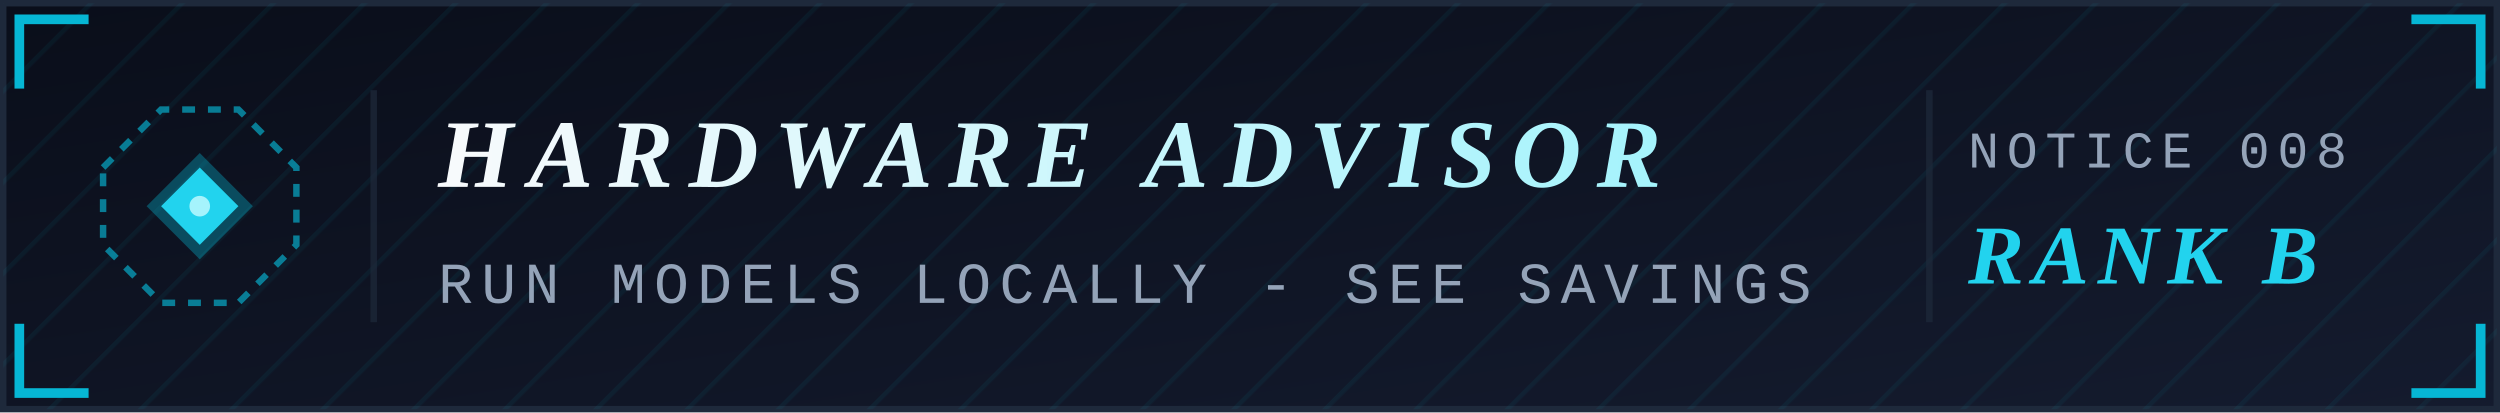
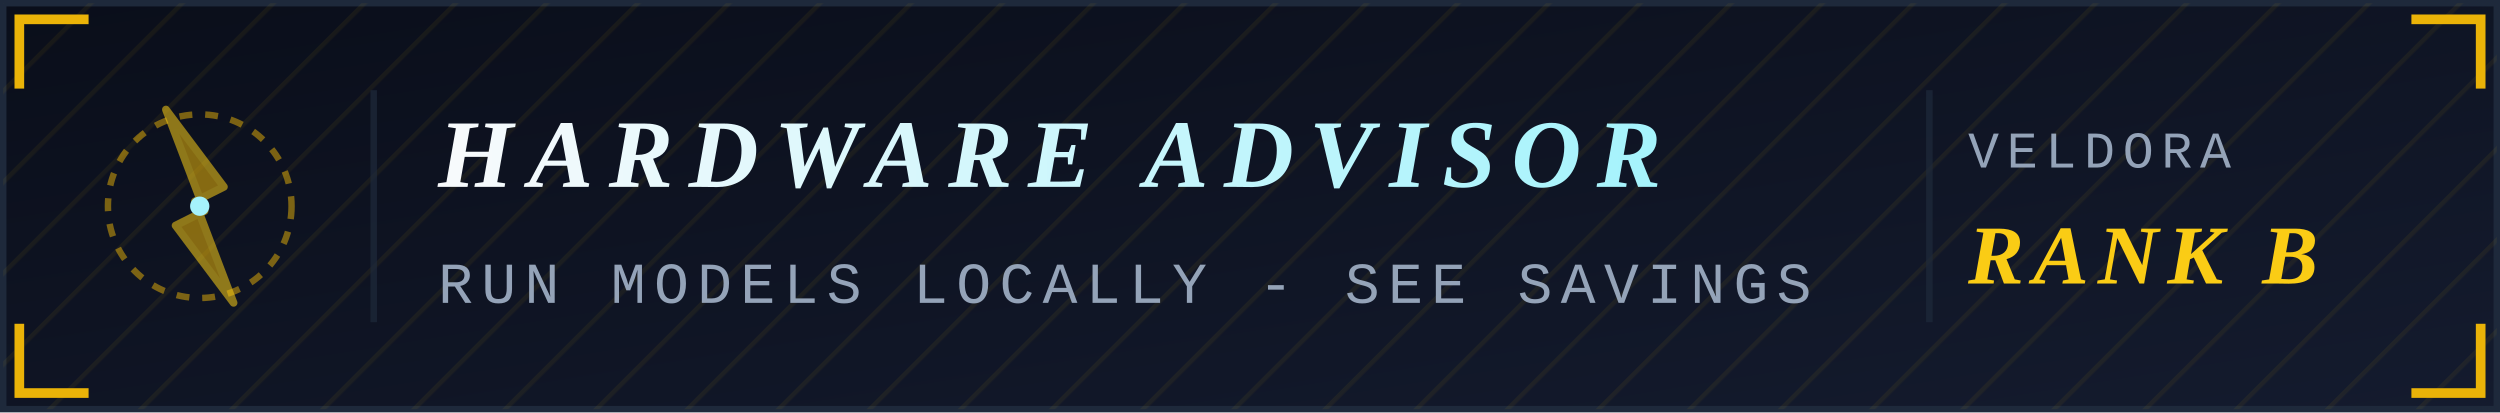
<svg xmlns="http://www.w3.org/2000/svg" width="388" height="64" viewBox="0 0 388 64">
  <defs>
    <linearGradient id="bg" x1="0" y1="0" x2="1" y2="1">
      <stop offset="0" stop-color="#0A0E1A" />
      <stop offset="1" stop-color="#141B2E" />
    </linearGradient>
    <linearGradient id="titleGrad" x1="0" y1="0" x2="1" y2="0">
      <stop offset="0" stop-color="#F8FAFC" />
      <stop offset="1" stop-color="#A5F3FC" />
    </linearGradient>
-     <linearGradient id="shim" x1="0" y1="0" x2="1" y2="0">
-       <stop offset="0" stop-color="#06B6D4" stop-opacity="0" />
-       <stop offset="0.5" stop-color="#22D3EE" stop-opacity="0.9" />
-       <stop offset="1" stop-color="#06B6D4" stop-opacity="0" />
+     <linearGradient id="themeShim" x1="0" y1="0" x2="1" y2="0">
+       <stop offset="0" stop-color="#EAB308" stop-opacity="0" />
+       <stop offset="0.5" stop-color="#FACC15" stop-opacity="0.9" />
+       <stop offset="1" stop-color="#EAB308" stop-opacity="0" />
    </linearGradient>
    <pattern id="grid" patternUnits="userSpaceOnUse" width="10" height="10" patternTransform="rotate(45)">
-       <line x1="0" y1="0" x2="0" y2="10" stroke="#06B6D4" stroke-width="1.4" opacity="0.06" />
+       <line x1="0" y1="0" x2="0" y2="10" stroke="#EAB308" stroke-width="1.4" opacity="0.06" />
    </pattern>
  </defs>
  <rect x="0.5" y="0.5" width="387" height="63" fill="url(#bg)" stroke="#1E293B" />
  <rect x="0.5" y="0.5" width="387" height="63" fill="url(#grid)" />
-   <path d="M 3 13 L 3 3 L 13 3" stroke="#06B6D4" stroke-width="1.5" fill="none" stroke-linecap="square" />
-   <path d="M 375 3 L 385 3 L 385 13" stroke="#06B6D4" stroke-width="1.5" fill="none" stroke-linecap="square" />
-   <path d="M 3 51 L 3 61 L 13 61" stroke="#06B6D4" stroke-width="1.5" fill="none" stroke-linecap="square" />
-   <path d="M 375 61 L 385 61 L 385 51" stroke="#06B6D4" stroke-width="1.5" fill="none" stroke-linecap="square" />
+   <path d="M 3 13 L 3 3 L 13 3" stroke="#EAB308" stroke-width="1.5" fill="none" stroke-linecap="square" />
+   <path d="M 375 3 L 385 3 L 385 13" stroke="#EAB308" stroke-width="1.5" fill="none" stroke-linecap="square" />
+   <path d="M 3 51 L 3 61 L 13 61" stroke="#EAB308" stroke-width="1.5" fill="none" stroke-linecap="square" />
+   <path d="M 375 61 L 385 61 L 385 51" stroke="#EAB308" stroke-width="1.5" fill="none" stroke-linecap="square" />
  <g transform="translate(31.0 32.0)">
-     <polygon points="-15,-6.0 -6.0,-15 6.0,-15 15,-6.0 15,6.0 6.0,15 -6.0,15 -15,6.0" fill="none" stroke="#06B6D4" stroke-width="1" stroke-dasharray="2 2" opacity="0.65" />
-     <polygon points="0,-8.25 8.25,0 0,8.25 -8.25,0" fill="#06B6D4" opacity="0.35" />
-     <polygon points="0,-6.0 6.0,0 0,6.0 -6.0,0" fill="#22D3EE" />
-     <circle cx="0" cy="0" r="1.6" fill="#A5F3FC" />
+     <circle cx="0" cy="0" r="14.25" fill="none" stroke="#EAB308" stroke-width="1" stroke-dasharray="2 2" opacity="0.5" />
+     <path d="M -5.25,-15 L 3.75,-3.0 L -0.75,-0.75 L 5.25,15 L -3.75,3.0 L 0.75,0.75 Z" fill="#EAB308" opacity="0.55" stroke="#FACC15" stroke-width="1.2" stroke-linejoin="round" />
+     <circle cx="0" cy="0" r="1.5" fill="#A5F3FC" />
  </g>
  <line x1="58" y1="14" x2="58" y2="50" stroke="#1E293B" stroke-width="1" opacity="0.7" />
  <text x="68" y="29" font-family="Georgia, 'Crimson Text', 'Times New Roman', serif" font-size="15" font-weight="700" font-style="italic" letter-spacing="2.4" fill="url(#titleGrad)">HARDWARE ADVISOR</text>
  <text x="68" y="47" font-family="'SF Mono', Menlo, Consolas, 'Courier New', monospace" font-size="9" letter-spacing="1.3" fill="#94A3B8">RUN MODELS LOCALLY - SEE SAVINGS</text>
  <line x1="299.44" y1="14" x2="299.44" y2="50" stroke="#1E293B" stroke-width="1" opacity="0.7" />
-   <text x="305.44" y="26" font-family="'SF Mono', Menlo, Consolas, 'Courier New', monospace" font-size="8" letter-spacing="1.2" fill="#94A3B8">NOTICE 008</text>
-   <text x="305.44" y="44" font-family="Georgia, 'Crimson Text', 'Times New Roman', serif" font-size="13" font-weight="700" font-style="italic" letter-spacing="1.4" fill="#22D3EE">RANK B</text>
-   <line x1="14" y1="60" x2="374" y2="60" stroke="url(#shim)" stroke-width="1" />
+   <text x="305.44" y="26" font-family="'SF Mono', Menlo, Consolas, 'Courier New', monospace" font-size="8" letter-spacing="1.2" fill="#94A3B8">VELDORA</text>
+   <text x="305.44" y="44" font-family="Georgia, 'Crimson Text', 'Times New Roman', serif" font-size="13" font-weight="700" font-style="italic" letter-spacing="1.4" fill="#FACC15">RANK B</text>
+   <line x1="14" y1="60" x2="374" y2="60" stroke="url(#themeShim)" stroke-width="1" />
</svg>
